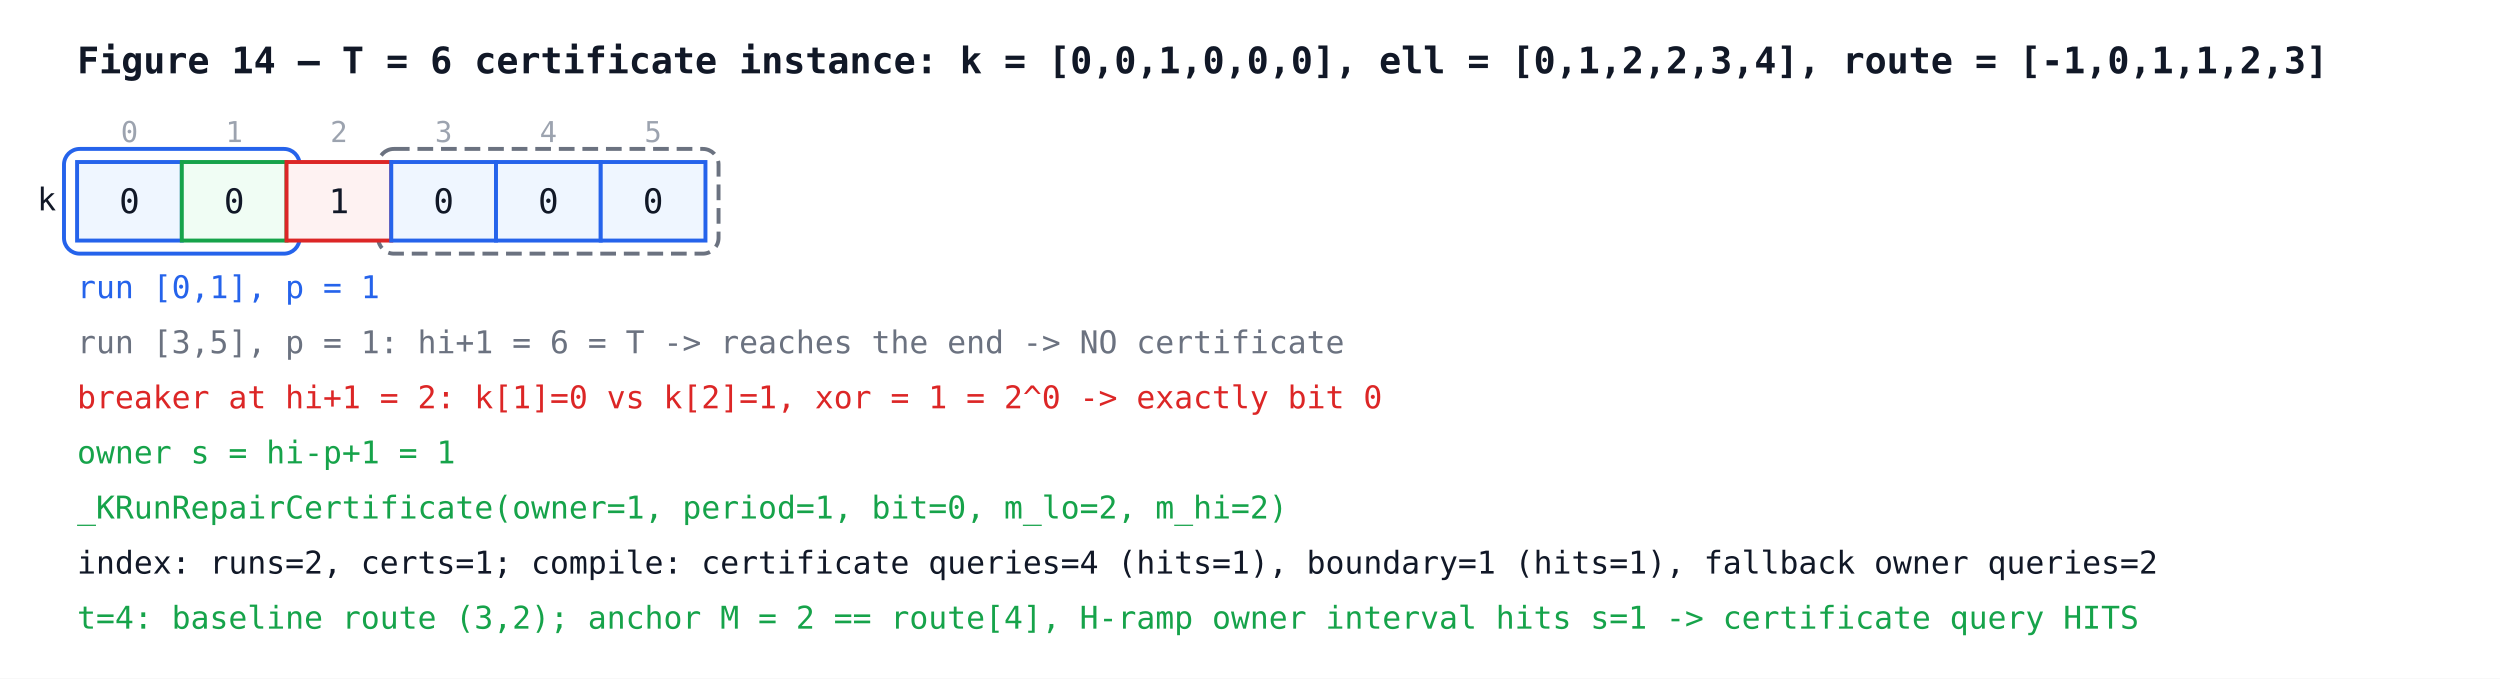
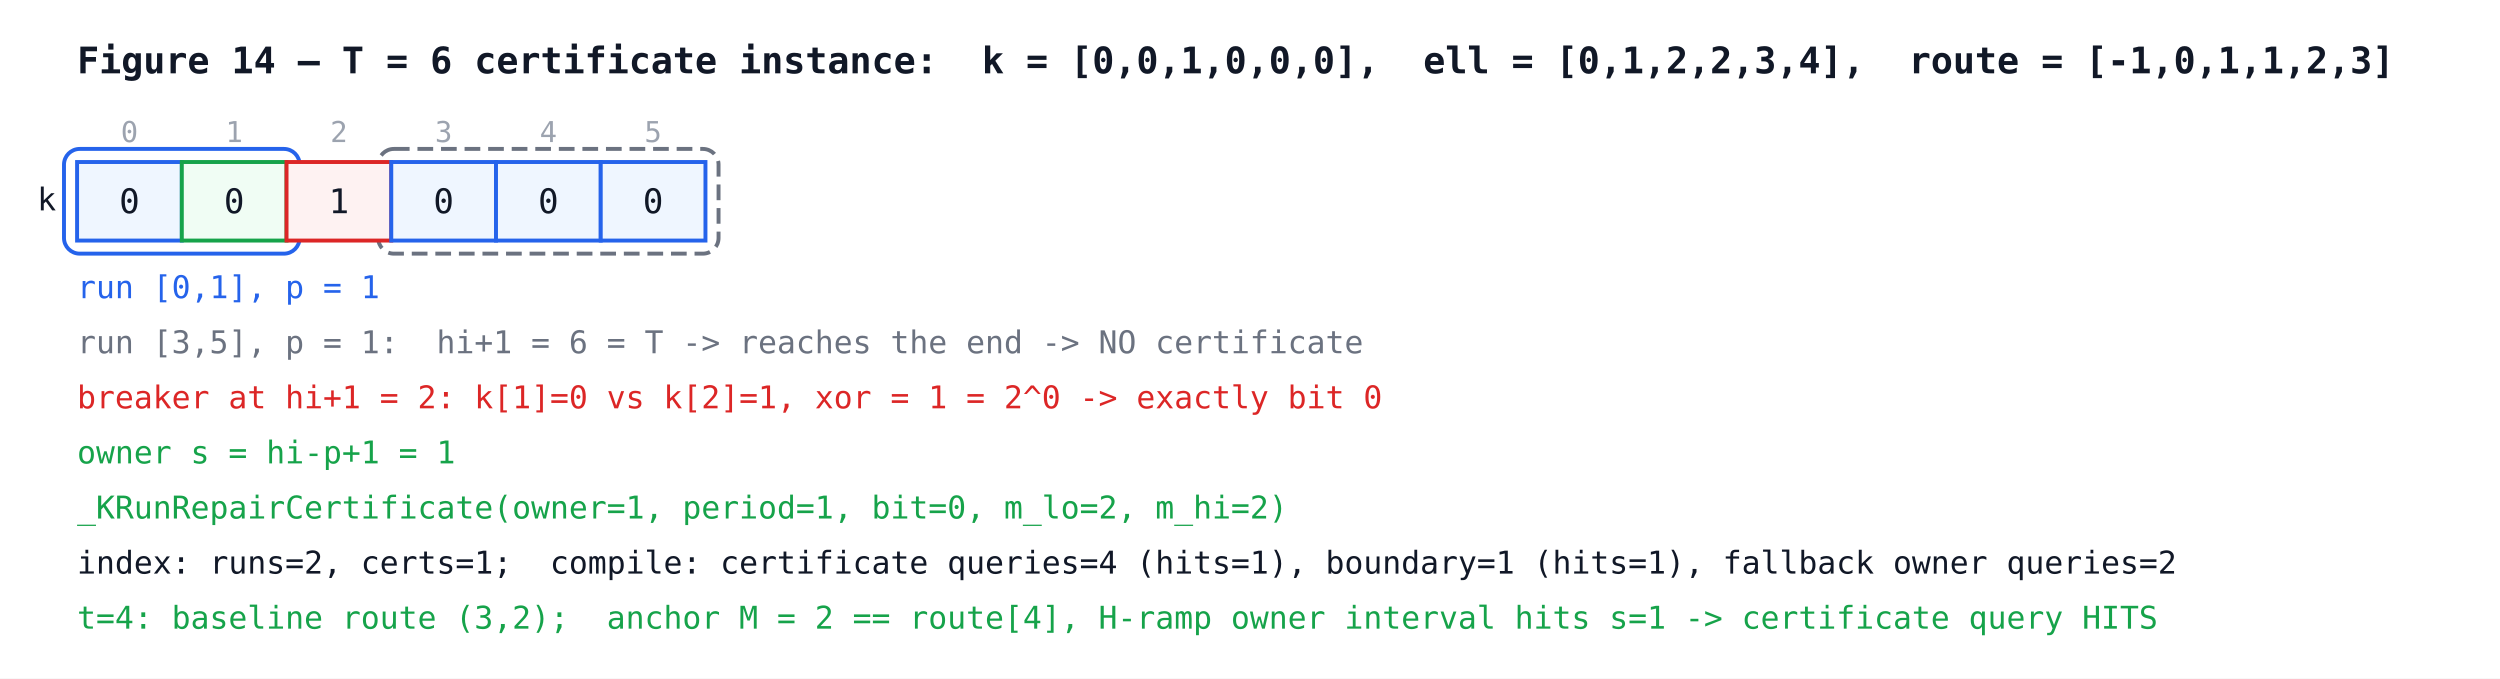
- <svg xmlns="http://www.w3.org/2000/svg" width="954.84" height="259.16" viewBox="0 0 954.84 259.16" role="img" aria-label="Figure 14 — T = 6 certificate instance:  k = [0,0,1,0,0,0],  ell = [0,1,2,2,3,4],  route = [-1,0,1,1,2,3]">
+ <svg xmlns="http://www.w3.org/2000/svg" xml:space="preserve" width="954.84" height="259.16" viewBox="0 0 954.84 259.16" role="img" aria-label="Figure 14 — T = 6 certificate instance:  k = [0,0,1,0,0,0],  ell = [0,1,2,2,3,4],  route = [-1,0,1,1,2,3]">
  <defs>
    <marker id="arr-374151" viewBox="0 0 10 10" refX="9" refY="5" markerWidth="7" markerHeight="7" orient="auto-start-reverse">
      <path d="M 0 0 L 10 5 L 0 10 z" fill="#374151" />
    </marker>
  </defs>
  <rect x="0" y="0" width="954.84" height="259.16" fill="#ffffff" />
  <rect x="24.44" y="56.88" width="90" height="40" rx="6" fill="none" stroke="#2563eb" stroke-width="1.5" />
  <rect x="144.44" y="56.88" width="130" height="40" rx="6" fill="none" stroke="#6b7280" stroke-width="1.5" stroke-dasharray="6,3" />
  <rect x="29.44" y="61.88" width="40" height="30" fill="#eff6ff" stroke="#2563eb" stroke-width="1.5" />
  <text x="49.44" y="81.43" font-family="Consolas,Menlo,monospace" font-size="13" fill="#111827" text-anchor="middle">0</text>
  <rect x="69.44" y="61.88" width="40" height="30" fill="#f0fdf4" stroke="#16a34a" stroke-width="1.5" />
  <text x="89.44" y="81.43" font-family="Consolas,Menlo,monospace" font-size="13" fill="#111827" text-anchor="middle">0</text>
  <rect x="109.44" y="61.88" width="40" height="30" fill="#fef2f2" stroke="#dc2626" stroke-width="1.5" />
  <text x="129.44" y="81.43" font-family="Consolas,Menlo,monospace" font-size="13" fill="#111827" text-anchor="middle">1</text>
  <rect x="149.44" y="61.88" width="40" height="30" fill="#eff6ff" stroke="#2563eb" stroke-width="1.5" />
  <text x="169.44" y="81.43" font-family="Consolas,Menlo,monospace" font-size="13" fill="#111827" text-anchor="middle">0</text>
  <rect x="189.44" y="61.88" width="40" height="30" fill="#eff6ff" stroke="#2563eb" stroke-width="1.5" />
  <text x="209.44" y="81.43" font-family="Consolas,Menlo,monospace" font-size="13" fill="#111827" text-anchor="middle">0</text>
  <rect x="229.44" y="61.88" width="40" height="30" fill="#eff6ff" stroke="#2563eb" stroke-width="1.5" />
  <text x="249.44" y="81.43" font-family="Consolas,Menlo,monospace" font-size="13" fill="#111827" text-anchor="middle">0</text>
  <text x="29.44" y="28" font-family="Consolas,Menlo,monospace" font-size="14" fill="#111827" text-anchor="start" font-weight="bold">Figure 14 — T = 6 certificate instance:  k = [0,0,1,0,0,0],  ell = [0,1,2,2,3,4],  route = [-1,0,1,1,2,3]</text>
  <text x="49.44" y="54.26" font-family="Consolas,Menlo,monospace" font-size="11" fill="#9ca3af" text-anchor="middle">0</text>
  <text x="89.44" y="54.26" font-family="Consolas,Menlo,monospace" font-size="11" fill="#9ca3af" text-anchor="middle">1</text>
  <text x="129.44" y="54.26" font-family="Consolas,Menlo,monospace" font-size="11" fill="#9ca3af" text-anchor="middle">2</text>
  <text x="169.44" y="54.26" font-family="Consolas,Menlo,monospace" font-size="11" fill="#9ca3af" text-anchor="middle">3</text>
  <text x="209.44" y="54.26" font-family="Consolas,Menlo,monospace" font-size="11" fill="#9ca3af" text-anchor="middle">4</text>
  <text x="249.44" y="54.26" font-family="Consolas,Menlo,monospace" font-size="11" fill="#9ca3af" text-anchor="middle">5</text>
  <text x="21.44" y="80.36" font-family="Consolas,Menlo,monospace" font-size="12" fill="#111827" text-anchor="end">k</text>
  <text x="29.44" y="113.88" font-family="Consolas,Menlo,monospace" font-size="12" fill="#2563eb" text-anchor="start">run [0,1], p = 1</text>
  <text x="29.44" y="134.92" font-family="Consolas,Menlo,monospace" font-size="12" fill="#6b7280" text-anchor="start">run [3,5], p = 1:  hi+1 = 6 = T -&gt; reaches the end -&gt; NO certificate</text>
  <text x="29.44" y="155.96" font-family="Consolas,Menlo,monospace" font-size="12" fill="#dc2626" text-anchor="start">breaker at hi+1 = 2: k[1]=0 vs k[2]=1, xor = 1 = 2^0 -&gt; exactly bit 0</text>
  <text x="29.44" y="177" font-family="Consolas,Menlo,monospace" font-size="12" fill="#16a34a" text-anchor="start">owner s = hi-p+1 = 1</text>
  <text x="29.44" y="198.04" font-family="Consolas,Menlo,monospace" font-size="12" fill="#16a34a" text-anchor="start">_KRunRepairCertificate(owner=1, period=1, bit=0, m_lo=2, m_hi=2)</text>
  <text x="29.44" y="219.08" font-family="Consolas,Menlo,monospace" font-size="12" fill="#111827" text-anchor="start">index: runs=2, certs=1;  compile: certificate queries=4 (hits=1), boundary=1 (hits=1), fallback owner queries=2</text>
  <text x="29.44" y="240.12" font-family="Consolas,Menlo,monospace" font-size="12" fill="#16a34a" text-anchor="start">t=4: baseline route (3,2);  anchor M = 2 == route[4], H-ramp owner interval hits s=1 -&gt; certificate query HITS</text>
</svg>
